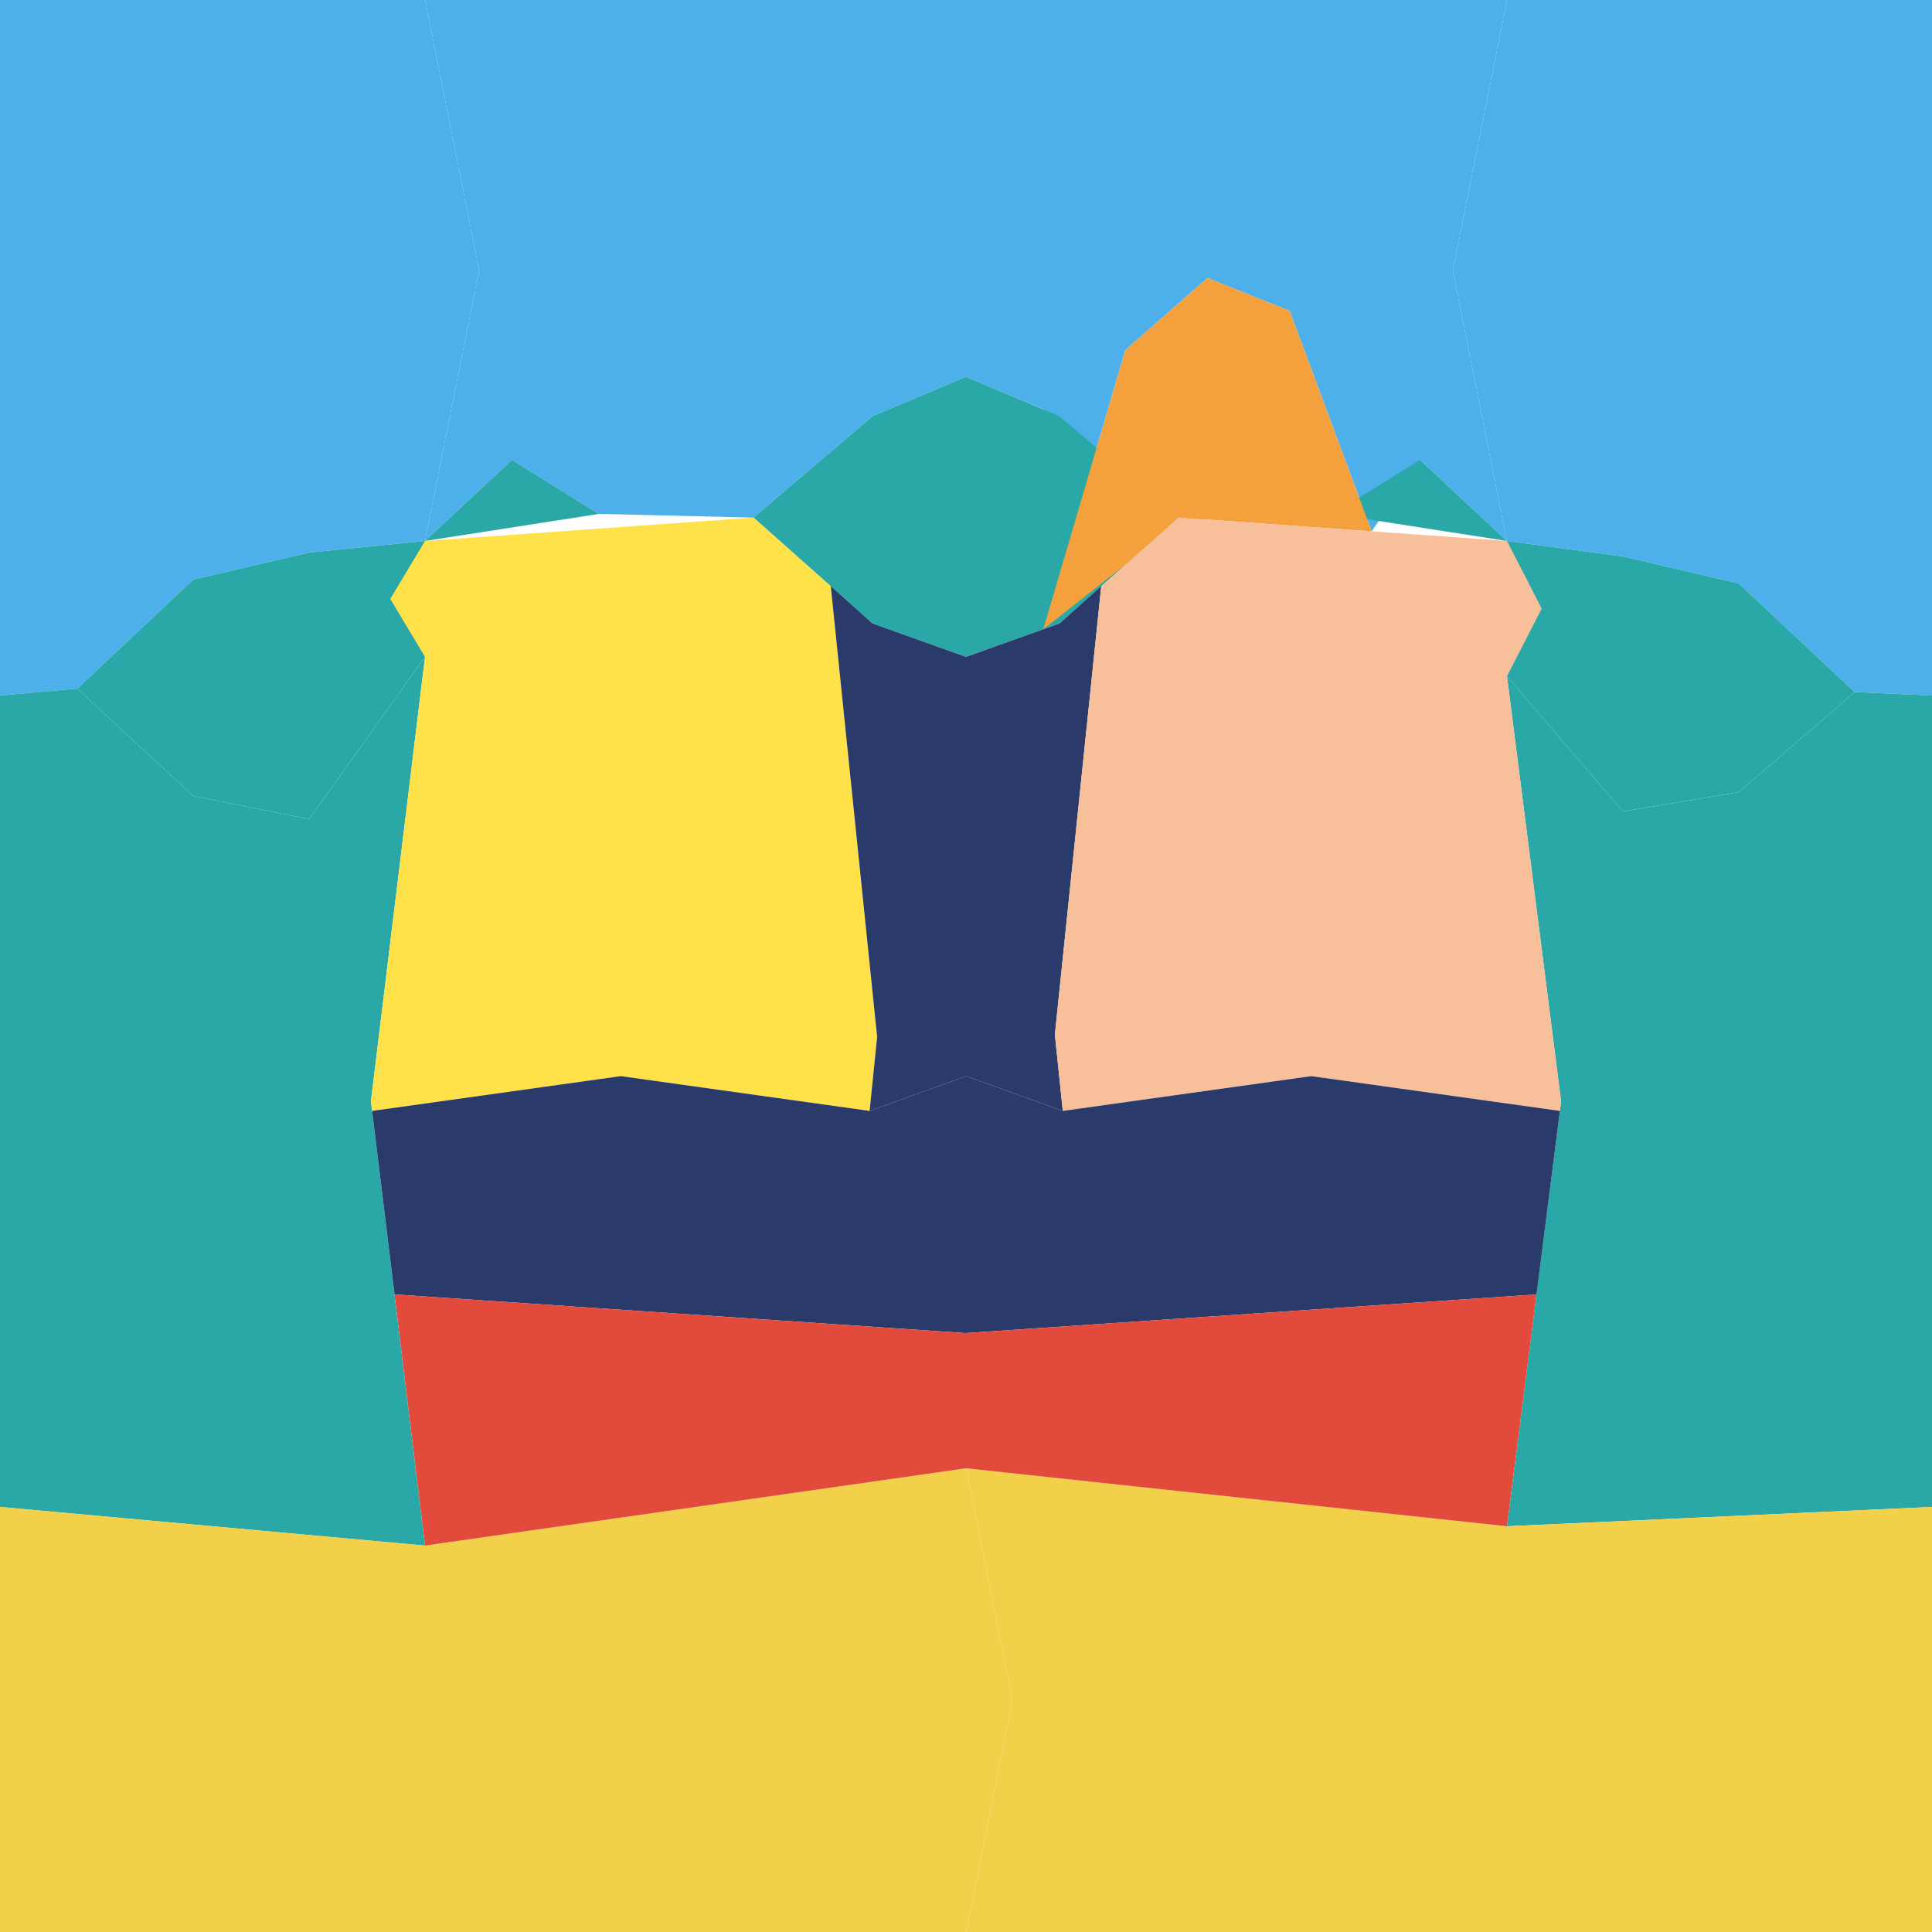
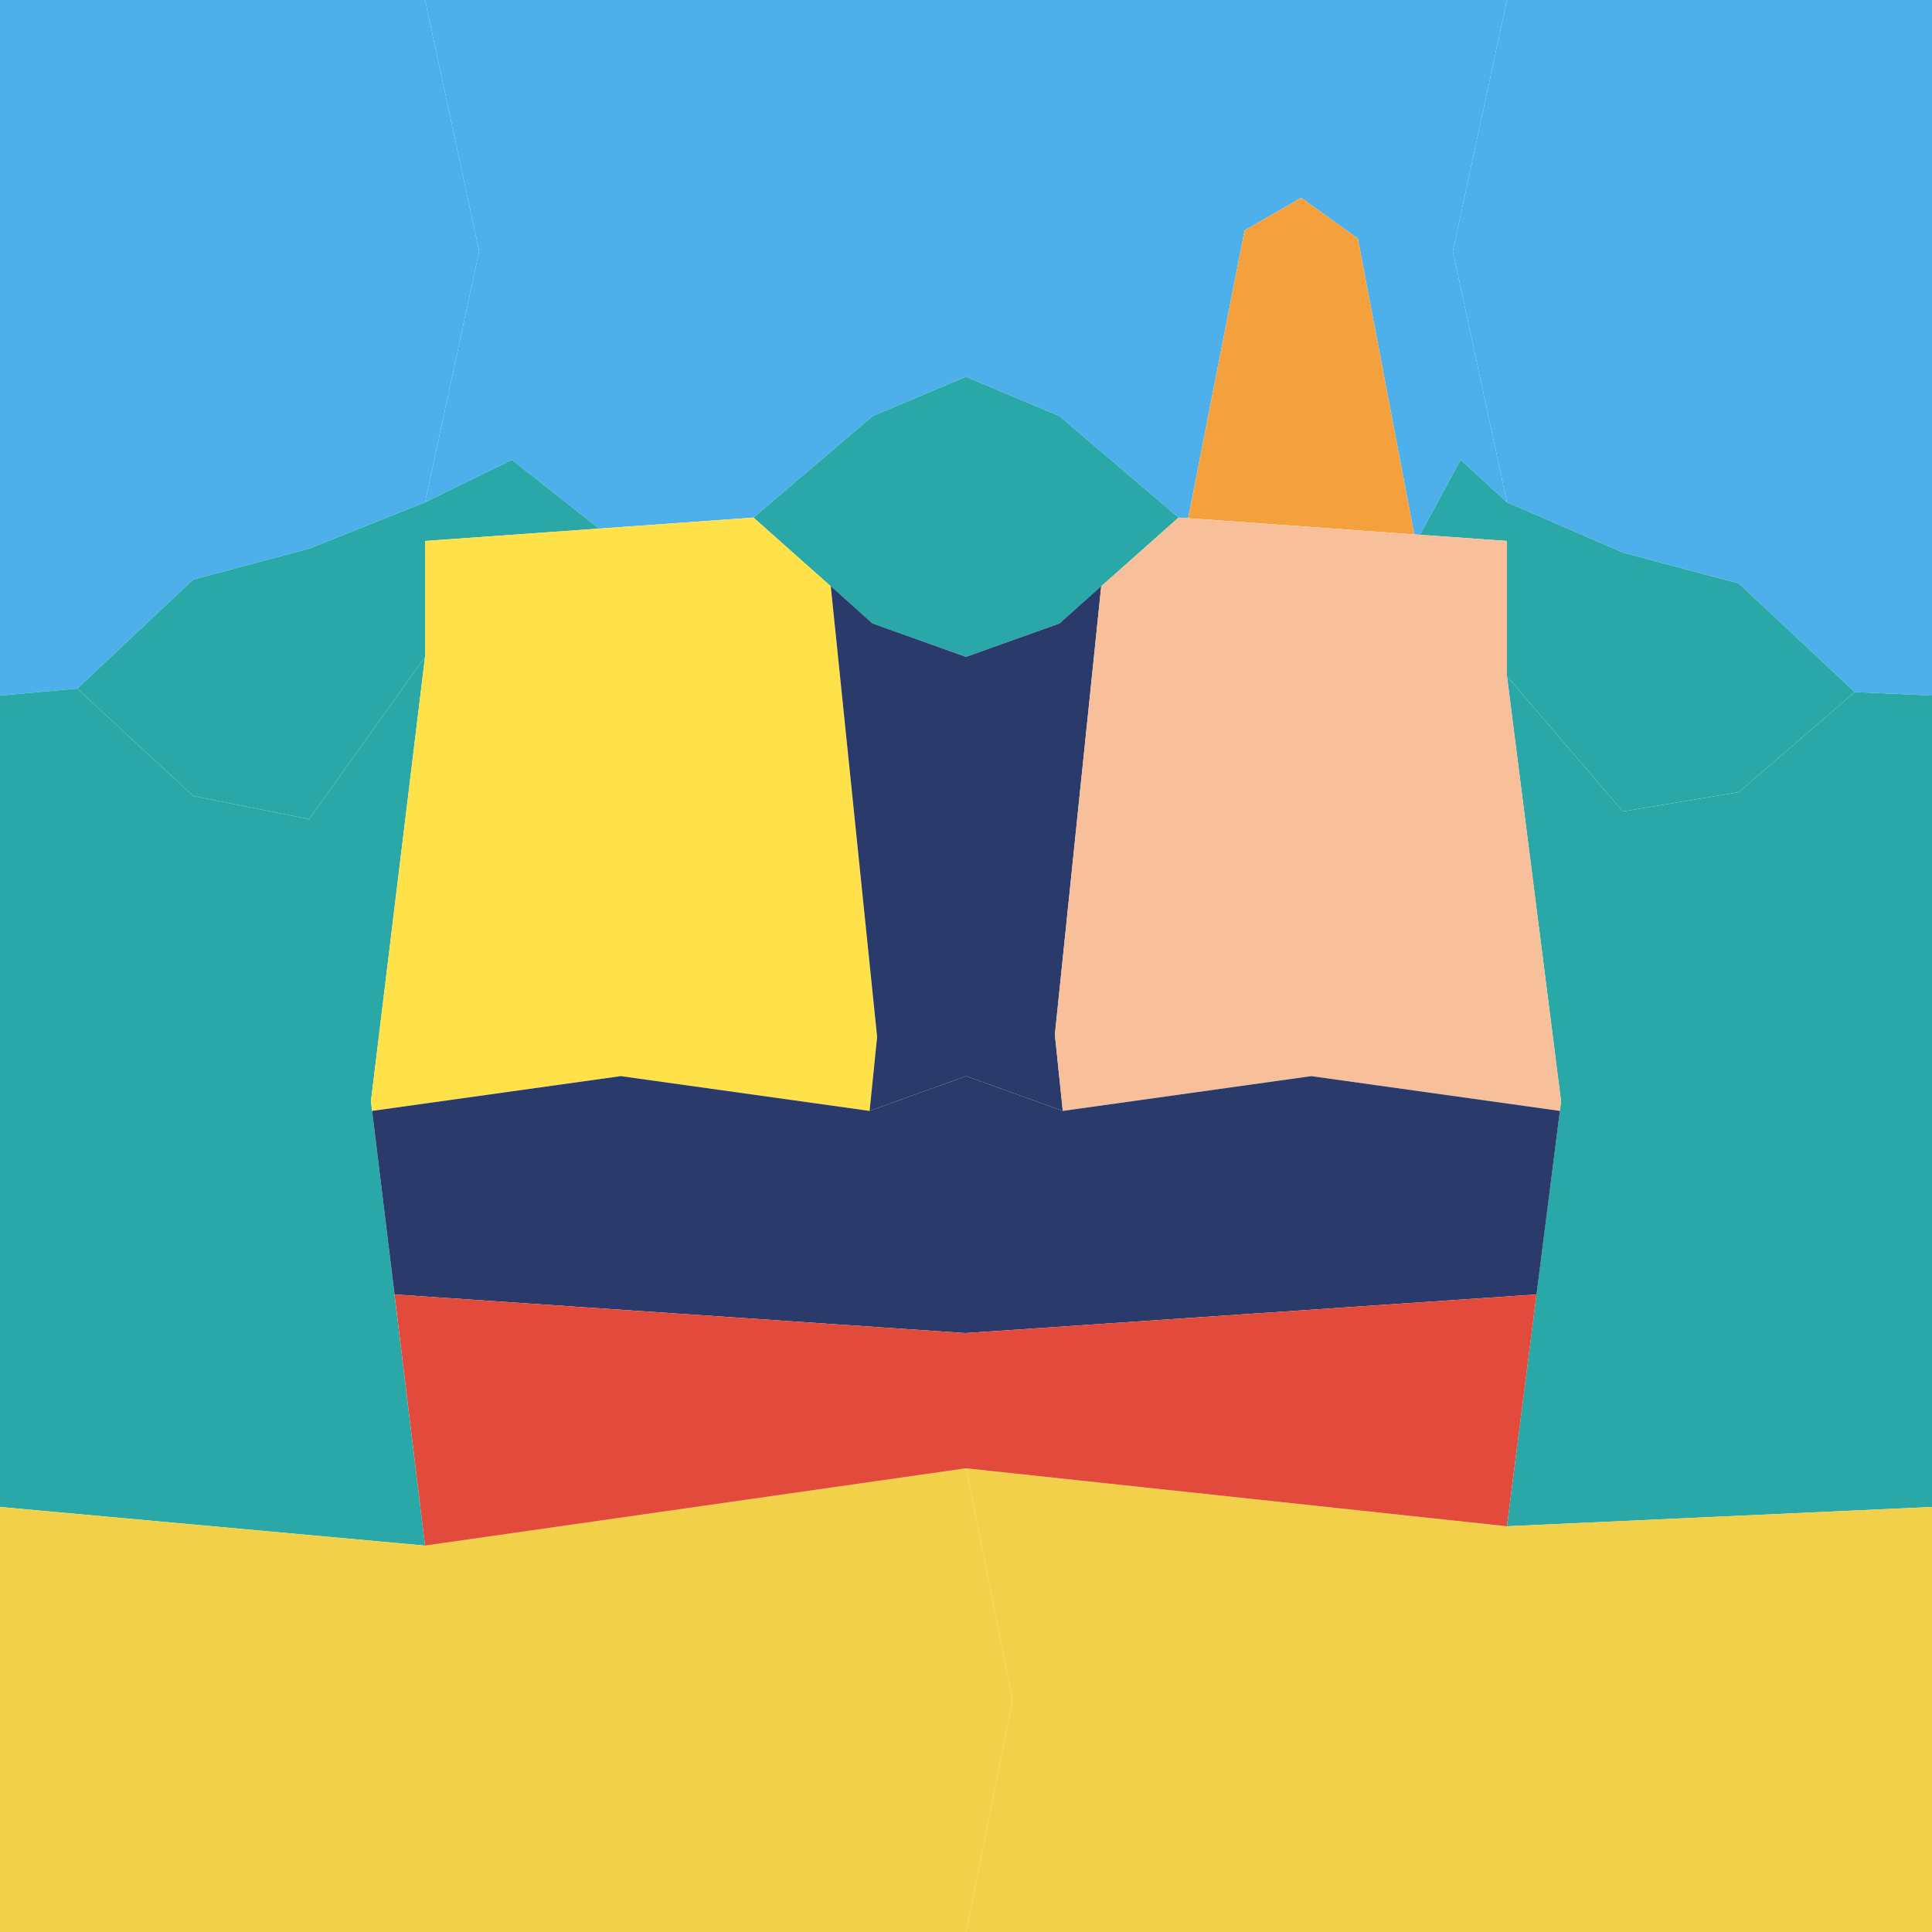
<svg xmlns="http://www.w3.org/2000/svg" viewBox="0 0 100 100">
-   <path data-role="skyL" data-color="3" fill="#4eb0ea" d="M0.00 0.00L22.00 0.00L24.80 14.00L22.00 28.00L16.00 28.60L10.00 30.00L4.00 35.64L0.00 36.00L0.00 18.00Z" />
-   <path data-role="skyC" data-color="3" fill="#4eb0ea" d="M22.00 0.00L50.00 0.00L78.00 0.00L75.20 14.00L78.00 28.00L73.50 23.80L71.00 27.50L66.75 16.09L62.50 14.39L58.25 18.12L54.00 32.57L54.00 21.18L50.00 19.50L45.16 21.54L39.00 26.79L31.00 26.60L26.50 23.80L22.00 28.00L24.80 14.00Z" />
-   <path data-role="skyR" data-color="3" fill="#4eb0ea" d="M78.00 0.00L100.00 0.00L100.00 18.00L100.00 36.00L96.00 35.82L90.00 30.20L84.00 28.80L78.00 28.00L75.20 14.00Z" />
+   <path data-role="skyL" data-color="3" fill="#4eb0ea" d="M0.00 0.00L22.00 0.00L24.80 13.00L22.00 26.00L16.00 28.40L10.00 30.00L4.00 35.64L0.00 36.00L0.00 18.00Z" />
+   <path data-role="skyC" data-color="3" fill="#4eb0ea" d="M22.00 0.00L50.00 0.00L78.00 0.00L75.20 13.00L78.00 26.00L75.60 23.80L73.50 27.68L73.20 27.66L70.28 12.34L67.35 10.24L64.42 11.92L61.50 26.82L61.00 26.79L54.84 21.54L50.00 19.50L45.16 21.54L39.00 26.79L31.00 27.36L26.50 23.80L22.00 26.00L24.80 13.00Z" />
+   <path data-role="skyR" data-color="3" fill="#4eb0ea" d="M78.00 0.00L100.00 0.00L100.00 18.00L100.00 36.00L96.00 35.82L90.00 30.20L84.00 28.60L78.00 26.00L75.20 13.00Z" />
  <path data-role="waterL" data-color="4" fill="#2aa8a8" d="M0.00 36.00L4.00 35.64L10.00 41.20L16.00 42.40L22.00 34.00L19.20 57.00L22.00 80.00L0.00 78.00L0.00 57.00Z" />
  <path data-role="waterR" data-color="4" fill="#2aa8a8" d="M78.00 35.00L84.00 42.00L90.00 41.00L96.00 35.82L100.00 36.00L100.00 56.00L100.00 78.00L78.00 79.00L80.80 57.00Z" />
  <path data-role="sandL" data-color="7" fill="#f2d04a" d="M0.00 78.00L22.00 80.00L50.00 76.00L52.40 88.00L50.00 100.00L22.00 100.00L0.00 100.00L0.00 90.00Z" />
  <path data-role="sandR" data-color="7" fill="#f2d04a" d="M50.00 76.00L78.00 79.00L100.00 78.00L100.00 90.00L100.00 100.00L78.00 100.00L50.00 100.00L52.40 88.00Z" />
-   <path data-role="waveL" data-color="4" fill="#2aa8a8" d="M4.00 35.64L10.00 30.00L16.00 28.60L22.00 28.00L26.50 23.80L31.00 26.60L22.00 28.00L22.00 34.00L16.00 42.40L10.00 41.20Z" />
+   <path data-role="waveL" data-color="4" fill="#2aa8a8" d="M4.00 35.64L10.00 30.00L16.00 28.40L22.00 26.00L26.50 23.80L31.00 27.36L22.00 28.00L22.00 31.00L22.00 34.00L16.00 42.40L10.00 41.20Z" />
  <path data-role="waveC" data-color="4" fill="#2aa8a8" d="M39.00 26.79L45.16 21.54L50.00 19.50L54.84 21.54L61.00 26.79L54.84 32.27L50.00 34.00L45.16 32.27Z" />
-   <path data-role="waveR" data-color="4" fill="#2aa8a8" d="M78.00 35.00L78.00 28.00L69.00 26.60L73.50 23.80L78.00 28.00L84.00 28.80L90.00 30.20L96.00 35.82L90.00 41.00L84.00 42.00Z" />
-   <path data-role="flag" data-color="8" fill="#f4a03c" d="M54.00 32.57L58.25 29.23L62.50 26.89L66.75 27.20L71.00 27.50L66.75 16.09L62.50 14.39L58.25 18.12Z" />
-   <path data-role="sailL" data-color="5" fill="#ffe14a" d="M22.00 28.00L39.00 26.79L43.00 30.34L45.40 53.67L45.01 57.50L32.13 55.70L19.26 57.50L19.20 57.00L22.00 34.00L20.20 31.00Z" />
+   <path data-role="waveR" data-color="4" fill="#2aa8a8" d="M73.50 27.68L75.60 23.80L78.00 26.00L84.00 28.60L90.00 30.20L96.00 35.82L90.00 41.00L84.00 42.00L78.00 35.00L78.00 31.50L78.00 28.00Z" />
+   <path data-role="flag" data-color="8" fill="#f4a03c" d="M61.50 26.82L64.42 27.03L67.35 27.24L70.28 27.45L73.20 27.66L70.28 12.34L67.35 10.24L64.42 11.92Z" />
+   <path data-role="sailL" data-color="5" fill="#ffe14a" d="M22.00 28.00L31.00 27.36L39.00 26.79L43.00 30.34L45.40 53.67L45.01 57.50L32.13 55.70L19.26 57.50L19.20 57.00L22.00 34.00L22.00 31.00Z" />
  <path data-role="mast" data-color="6" fill="#2a3a6a" d="M43.00 30.34L45.16 32.27L50.00 34.00L54.84 32.27L57.00 30.34L54.60 53.55L55.01 57.50L50.01 55.70L45.01 57.50L45.40 53.67Z" />
-   <path data-role="sailR" data-color="2" fill="#f7c09a" d="M57.00 30.34L61.00 26.79L78.00 28.00L79.80 31.50L78.00 35.00L80.80 57.00L80.74 57.50L67.87 55.70L55.01 57.50L54.60 53.55Z" />
+   <path data-role="sailR" data-color="2" fill="#f7c09a" d="M57.00 30.34L61.00 26.79L73.50 27.68L78.00 28.00L78.00 31.50L78.00 35.00L80.80 57.00L80.74 57.50L67.87 55.70L55.01 57.50L54.60 53.55Z" />
  <path data-role="deck" data-color="6" fill="#2a3a6a" d="M19.26 57.50L32.13 55.70L45.01 57.50L50.01 55.70L55.01 57.50L67.87 55.70L80.74 57.50L79.53 67.00L49.97 69.00L20.42 67.00Z" />
  <path data-role="hull" data-color="1" fill="#e24b3c" d="M20.42 67.00L49.97 69.00L79.53 67.00L78.00 79.00L50.00 76.00L22.00 80.00Z" />
</svg>
